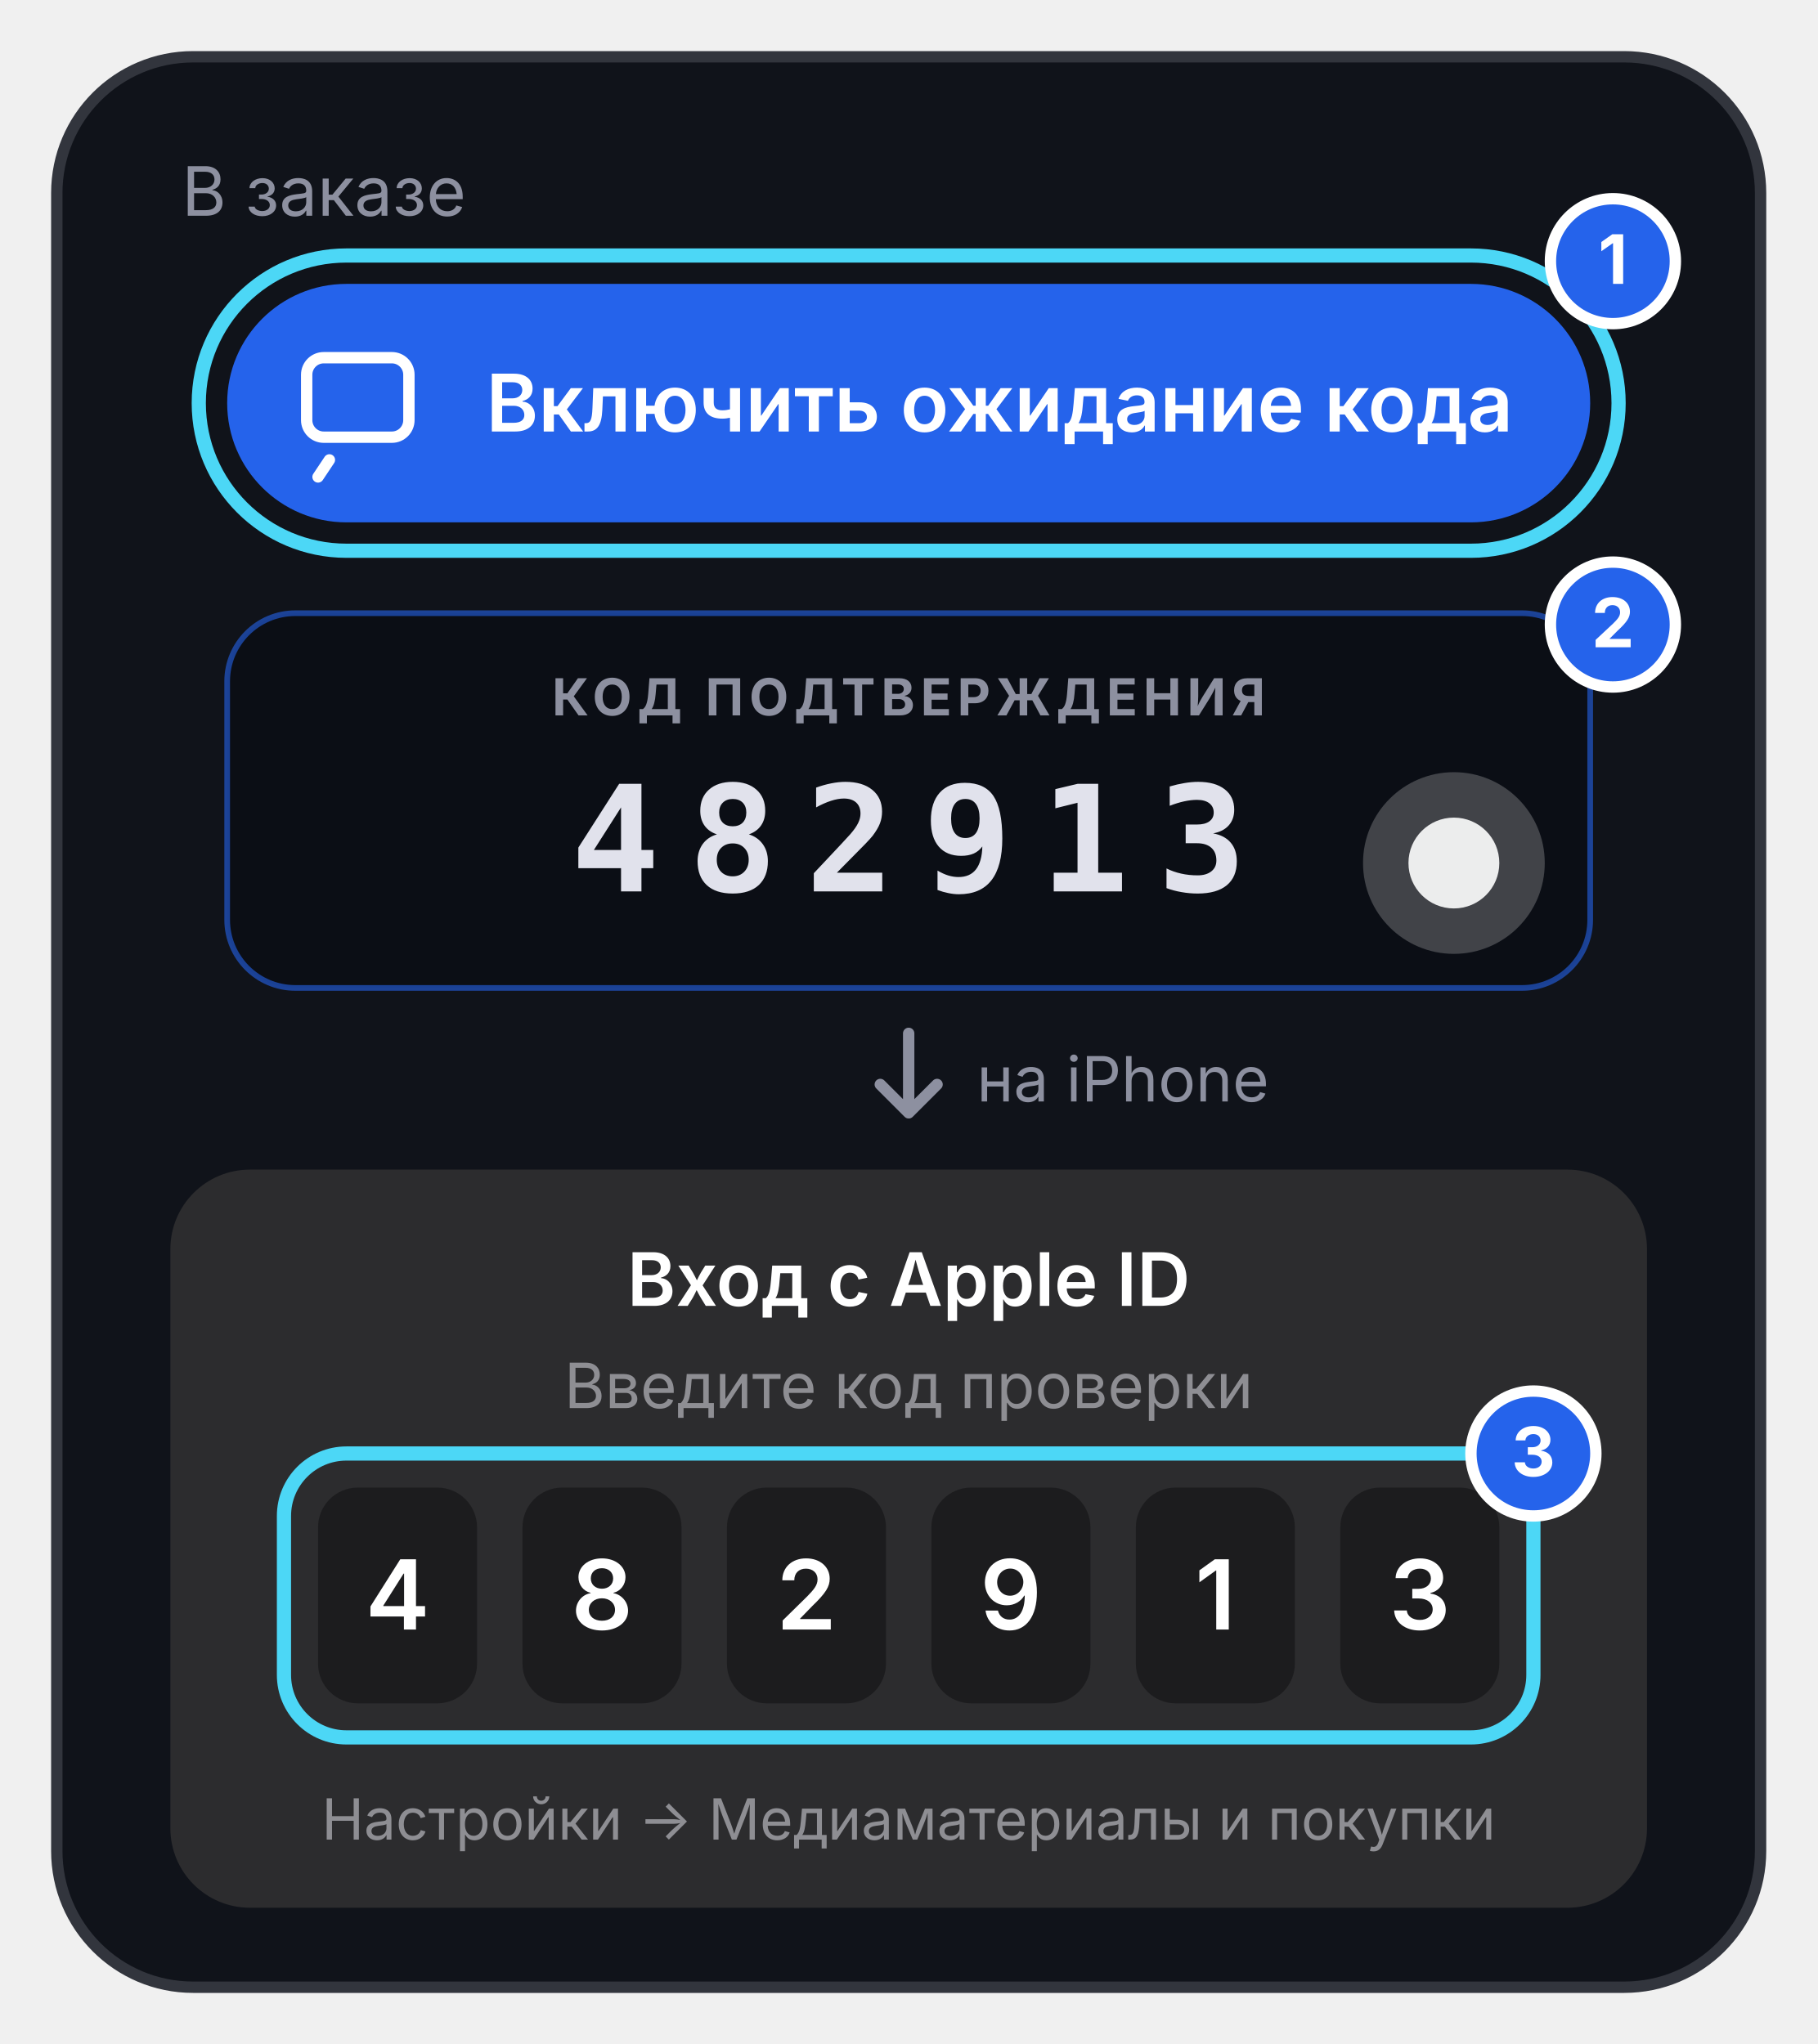
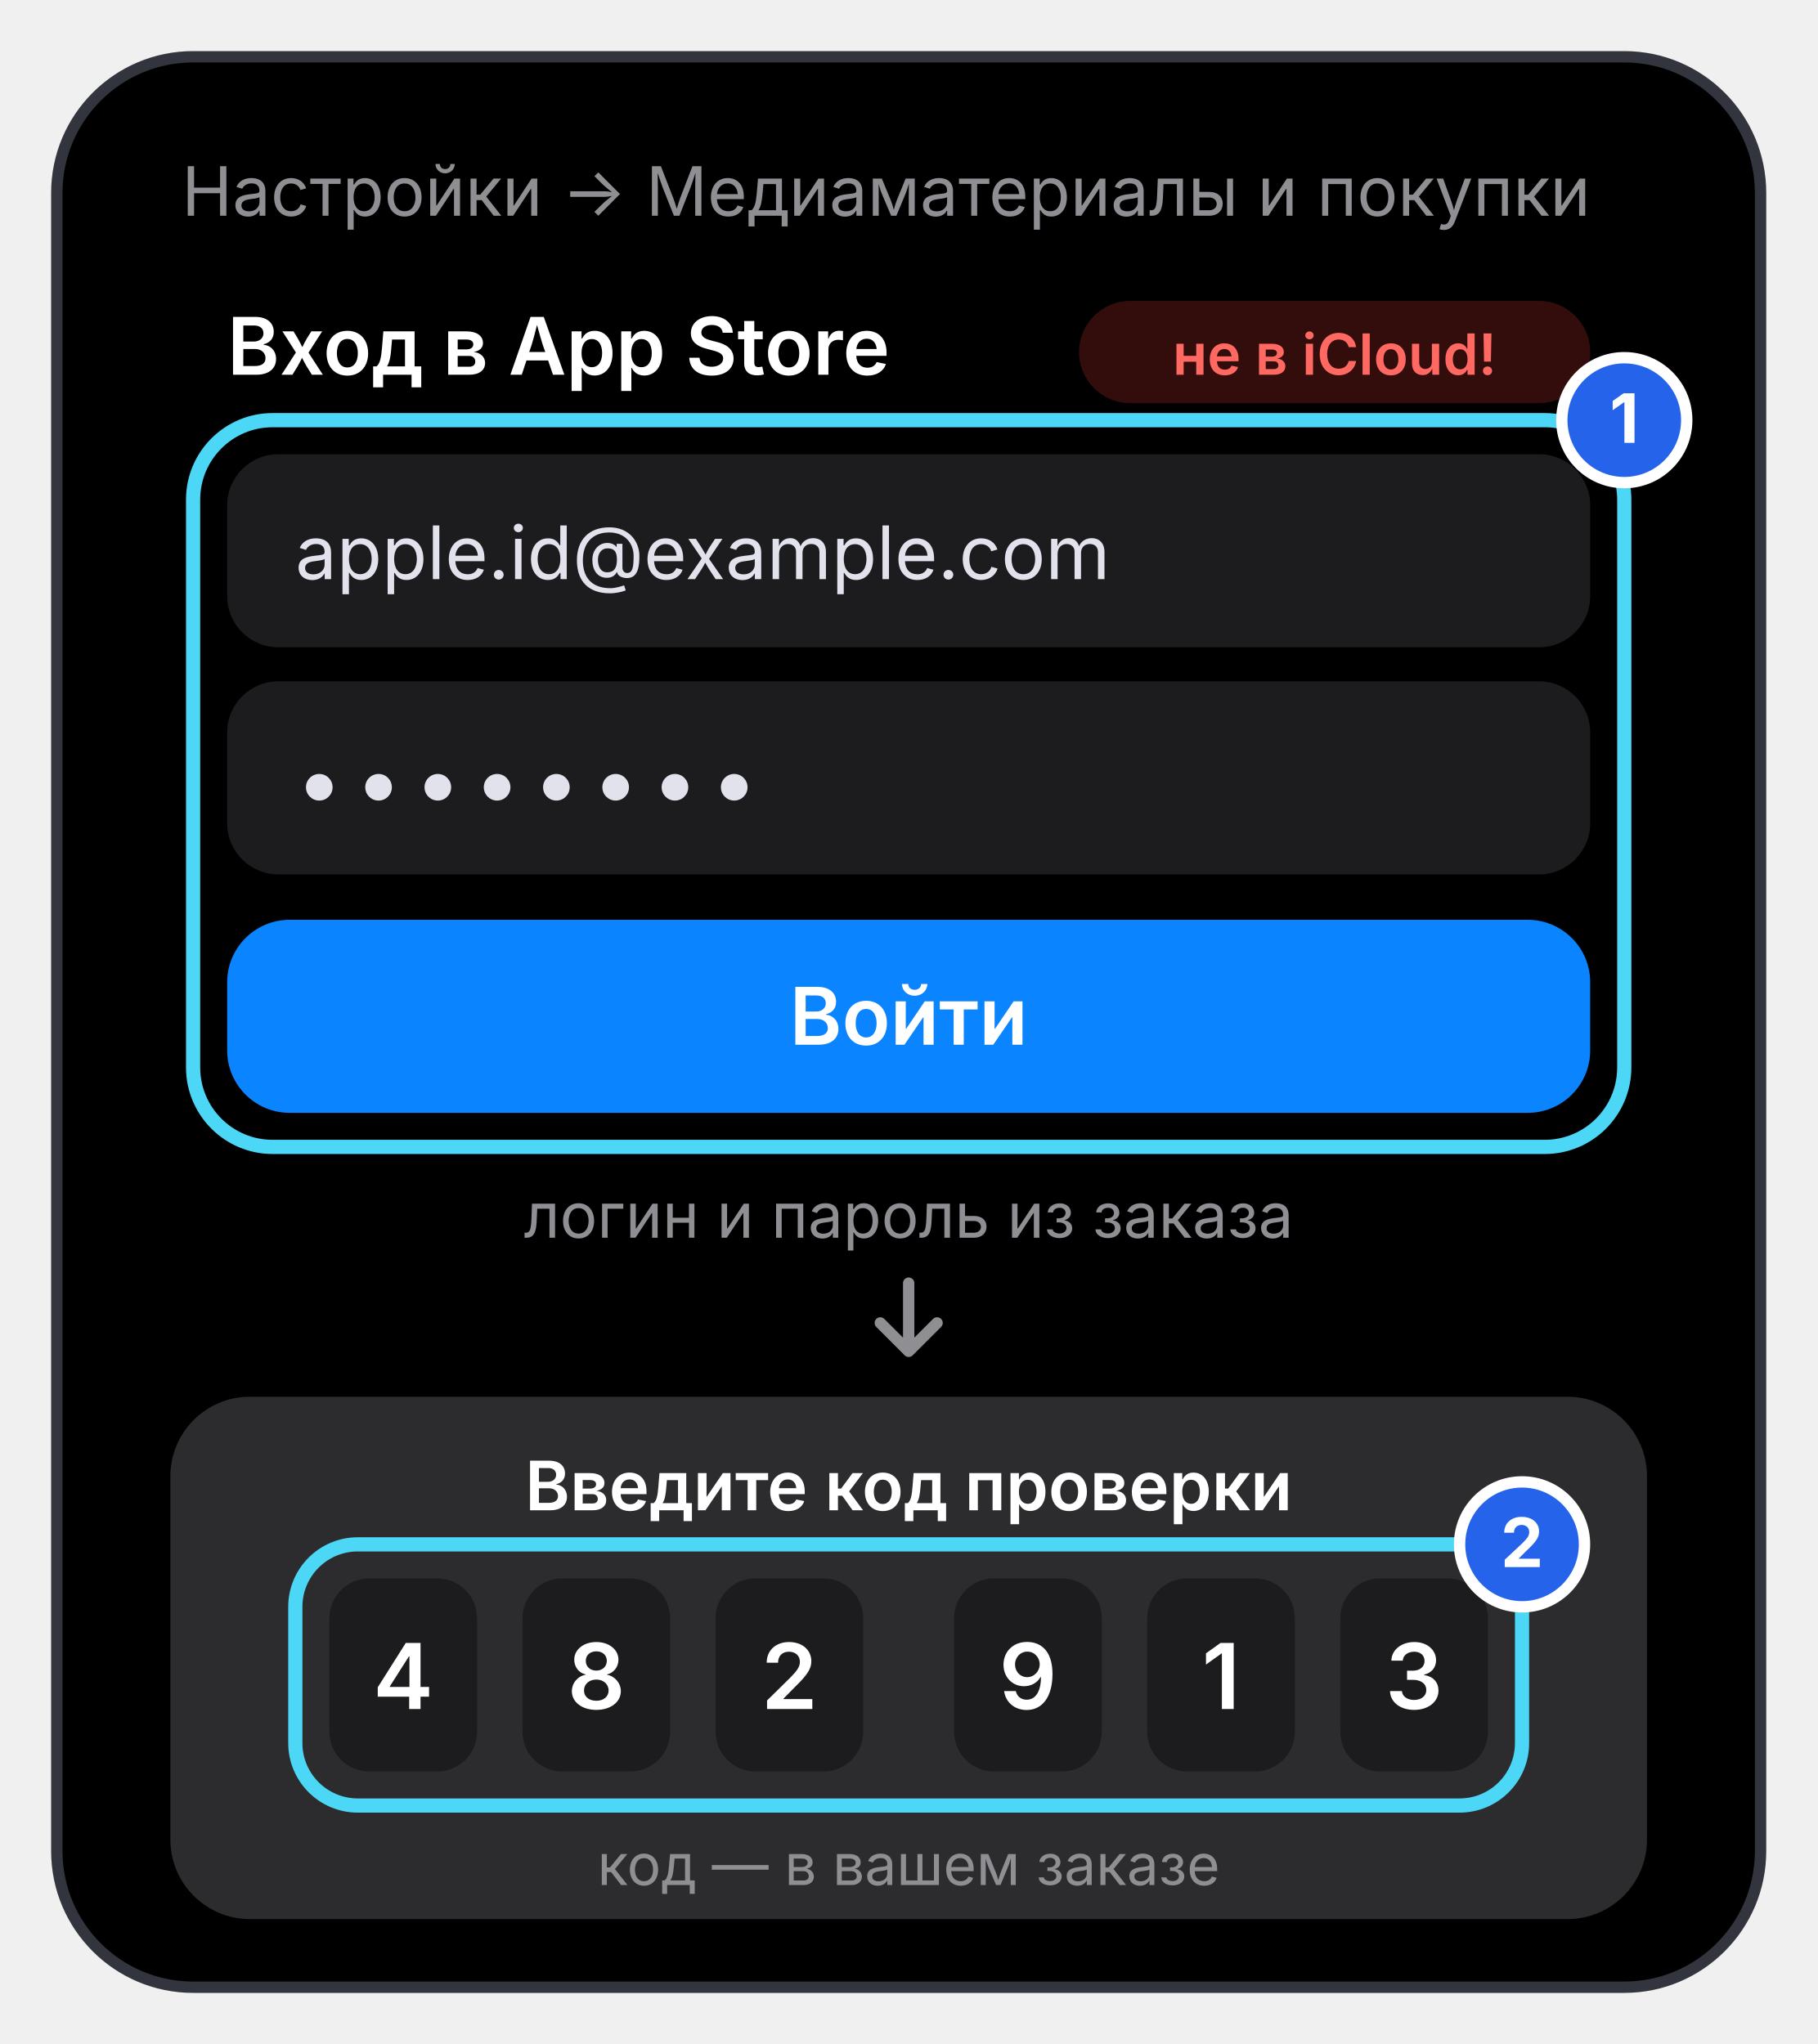
<svg xmlns="http://www.w3.org/2000/svg" viewBox="0 0 320 360" width="320" height="360" font-family="-apple-system, 'SF Pro Text', Inter, 'Segoe UI', Roboto, sans-serif">
-   <rect x="10" y="10" width="300" height="340" rx="24" fill="#10131a" stroke="#32353d" stroke-width="2" />
-   <text x="32" y="38" font-size="12" fill="#8d90a0">В заказе</text>
-   <rect x="40" y="50" width="240" height="42" rx="21" fill="#2563eb" />
-   <rect x="54" y="63" width="18" height="14" rx="3" fill="none" stroke="#fff" stroke-width="2" />
-   <path d="M58 81l-2 3" stroke="#fff" stroke-width="2" stroke-linecap="round" />
-   <text x="176" y="76" text-anchor="middle" font-size="14" font-weight="600" fill="#fff">Включить ожидание кода</text>
-   <rect x="35" y="45" width="250" height="52" rx="26" fill="none" stroke="#4cd7f6" stroke-width="2.5" />
-   <g transform="translate(284 46)">
+   <rect x="10" y="10" width="300" height="340" rx="24" fill="#000" stroke="#32353d" stroke-width="2" />
+   <text x="32" y="38" font-size="12" fill="#8e8e93">Настройки → Медиаматериалы и покупки</text>
+   <text x="40" y="66" font-size="14" font-weight="600" fill="#fff">Вход в App Store</text>
+   <rect x="190" y="53" width="90" height="18" rx="9" fill="#ff453a" fill-opacity=".2" />
+   <text x="235" y="66" text-anchor="middle" font-size="10" font-weight="600" fill="#ff6961">не в iCloud!</text>
+   <rect x="40" y="80" width="240" height="34" rx="9" fill="#1c1c1e" />
+   <text x="52" y="102" font-size="13" fill="#e1e2ec">apple.id@example.com</text>
+   <rect x="40" y="120" width="240" height="34" rx="9" fill="#1c1c1e" />
+   <text x="52" y="143" font-size="15" letter-spacing="2" fill="#e1e2ec">••••••••</text>
+   <rect x="40" y="162" width="240" height="34" rx="11" fill="#0a84ff" />
+   <text x="160" y="184" text-anchor="middle" font-size="14" font-weight="600" fill="#fff">Войти</text>
+   <rect x="34" y="74" width="252" height="128" rx="14" fill="none" stroke="#4cd7f6" stroke-width="2.5" />
+   <g transform="translate(286 74)">
    <circle r="11" fill="#2563eb" stroke="#fff" stroke-width="2" />
    <text y="4" text-anchor="middle" font-size="12" font-weight="700" fill="#fff">1</text>
  </g>
-   <rect x="40" y="108" width="240" height="66" rx="12" fill="#0b0e15" stroke="#2563eb" stroke-opacity=".6" />
-   <text x="160" y="126" text-anchor="middle" font-size="9" font-weight="700" letter-spacing="1" fill="#8d90a0">КОД ПОДТВЕРЖДЕНИЯ</text>
-   <text x="160" y="157" text-anchor="middle" font-size="26" font-weight="600" letter-spacing="5" font-family="ui-monospace, Menlo, Consolas, monospace" fill="#e1e2ec">482913</text>
-   <g transform="translate(284 110)">
+   <text x="160" y="218" text-anchor="middle" font-size="11" fill="#8e8e93">логин и пароль из заказа</text>
+   <path d="M160 226v12m-5-5 5 5 5-5" stroke="#8e8e93" stroke-width="2" fill="none" stroke-linecap="round" stroke-linejoin="round" />
+   <rect x="30" y="246" width="260" height="92" rx="14" fill="#2c2c2e" />
+   <text x="160" y="266" text-anchor="middle" font-size="12" font-weight="600" fill="#fff">Введите код проверки</text>
+   <g font-size="16" font-weight="600" fill="#fff" text-anchor="middle">
+     <rect x="58" y="278" width="26" height="34" rx="7" fill="#1c1c1e" />
+     <text x="71" y="301">4</text>
+     <rect x="92" y="278" width="26" height="34" rx="7" fill="#1c1c1e" />
+     <text x="105" y="301">8</text>
+     <rect x="126" y="278" width="26" height="34" rx="7" fill="#1c1c1e" />
+     <text x="139" y="301">2</text>
+     <rect x="168" y="278" width="26" height="34" rx="7" fill="#1c1c1e" />
+     <text x="181" y="301">9</text>
+     <rect x="202" y="278" width="26" height="34" rx="7" fill="#1c1c1e" />
+     <text x="215" y="301">1</text>
+     <rect x="236" y="278" width="26" height="34" rx="7" fill="#1c1c1e" />
+     <text x="249" y="301">3</text>
+   </g>
+   <rect x="52" y="272" width="216" height="46" rx="11" fill="none" stroke="#4cd7f6" stroke-width="2.5" />
+   <g transform="translate(268 272)">
    <circle r="11" fill="#2563eb" stroke="#fff" stroke-width="2" />
    <text y="4" text-anchor="middle" font-size="12" font-weight="700" fill="#fff">2</text>
  </g>
-   <g transform="translate(256 152)">
-     <circle r="16" fill="#fff" fill-opacity=".22" />
-     <circle r="8" fill="#fff" fill-opacity=".9" />
-   </g>
-   <path d="M160 182v14m-5-5 5 5 5-5" stroke="#8d90a0" stroke-width="2" fill="none" stroke-linecap="round" stroke-linejoin="round" />
-   <text x="172" y="194" font-size="11" fill="#8d90a0">на iPhone</text>
-   <rect x="30" y="206" width="260" height="130" rx="14" fill="#2c2c2e" />
-   <text x="160" y="230" text-anchor="middle" font-size="13" font-weight="600" fill="#fff">Вход с Apple ID</text>
-   <text x="160" y="248" text-anchor="middle" font-size="11" fill="#8e8e93">Введите код проверки</text>
-   <g font-size="17" font-weight="600" fill="#fff" text-anchor="middle">
-     <rect x="56" y="262" width="28" height="38" rx="7" fill="#1c1c1e" />
-     <text x="70" y="287">4</text>
-     <rect x="92" y="262" width="28" height="38" rx="7" fill="#1c1c1e" />
-     <text x="106" y="287">8</text>
-     <rect x="128" y="262" width="28" height="38" rx="7" fill="#1c1c1e" />
-     <text x="142" y="287">2</text>
-     <rect x="164" y="262" width="28" height="38" rx="7" fill="#1c1c1e" />
-     <text x="178" y="287">9</text>
-     <rect x="200" y="262" width="28" height="38" rx="7" fill="#1c1c1e" />
-     <text x="214" y="287">1</text>
-     <rect x="236" y="262" width="28" height="38" rx="7" fill="#1c1c1e" />
-     <text x="250" y="287">3</text>
-   </g>
-   <rect x="50" y="256" width="220" height="50" rx="11" fill="none" stroke="#4cd7f6" stroke-width="2.5" />
-   <g transform="translate(270 256)">
-     <circle r="11" fill="#2563eb" stroke="#fff" stroke-width="2" />
-     <text y="4" text-anchor="middle" font-size="12" font-weight="700" fill="#fff">3</text>
-   </g>
-   <text x="160" y="324" text-anchor="middle" font-size="10" fill="#8e8e93">Настройки → Медиаматериалы и покупки</text>
+   <text x="160" y="332" text-anchor="middle" font-size="10" fill="#8e8e93">код — в вашем заказе</text>
</svg>
